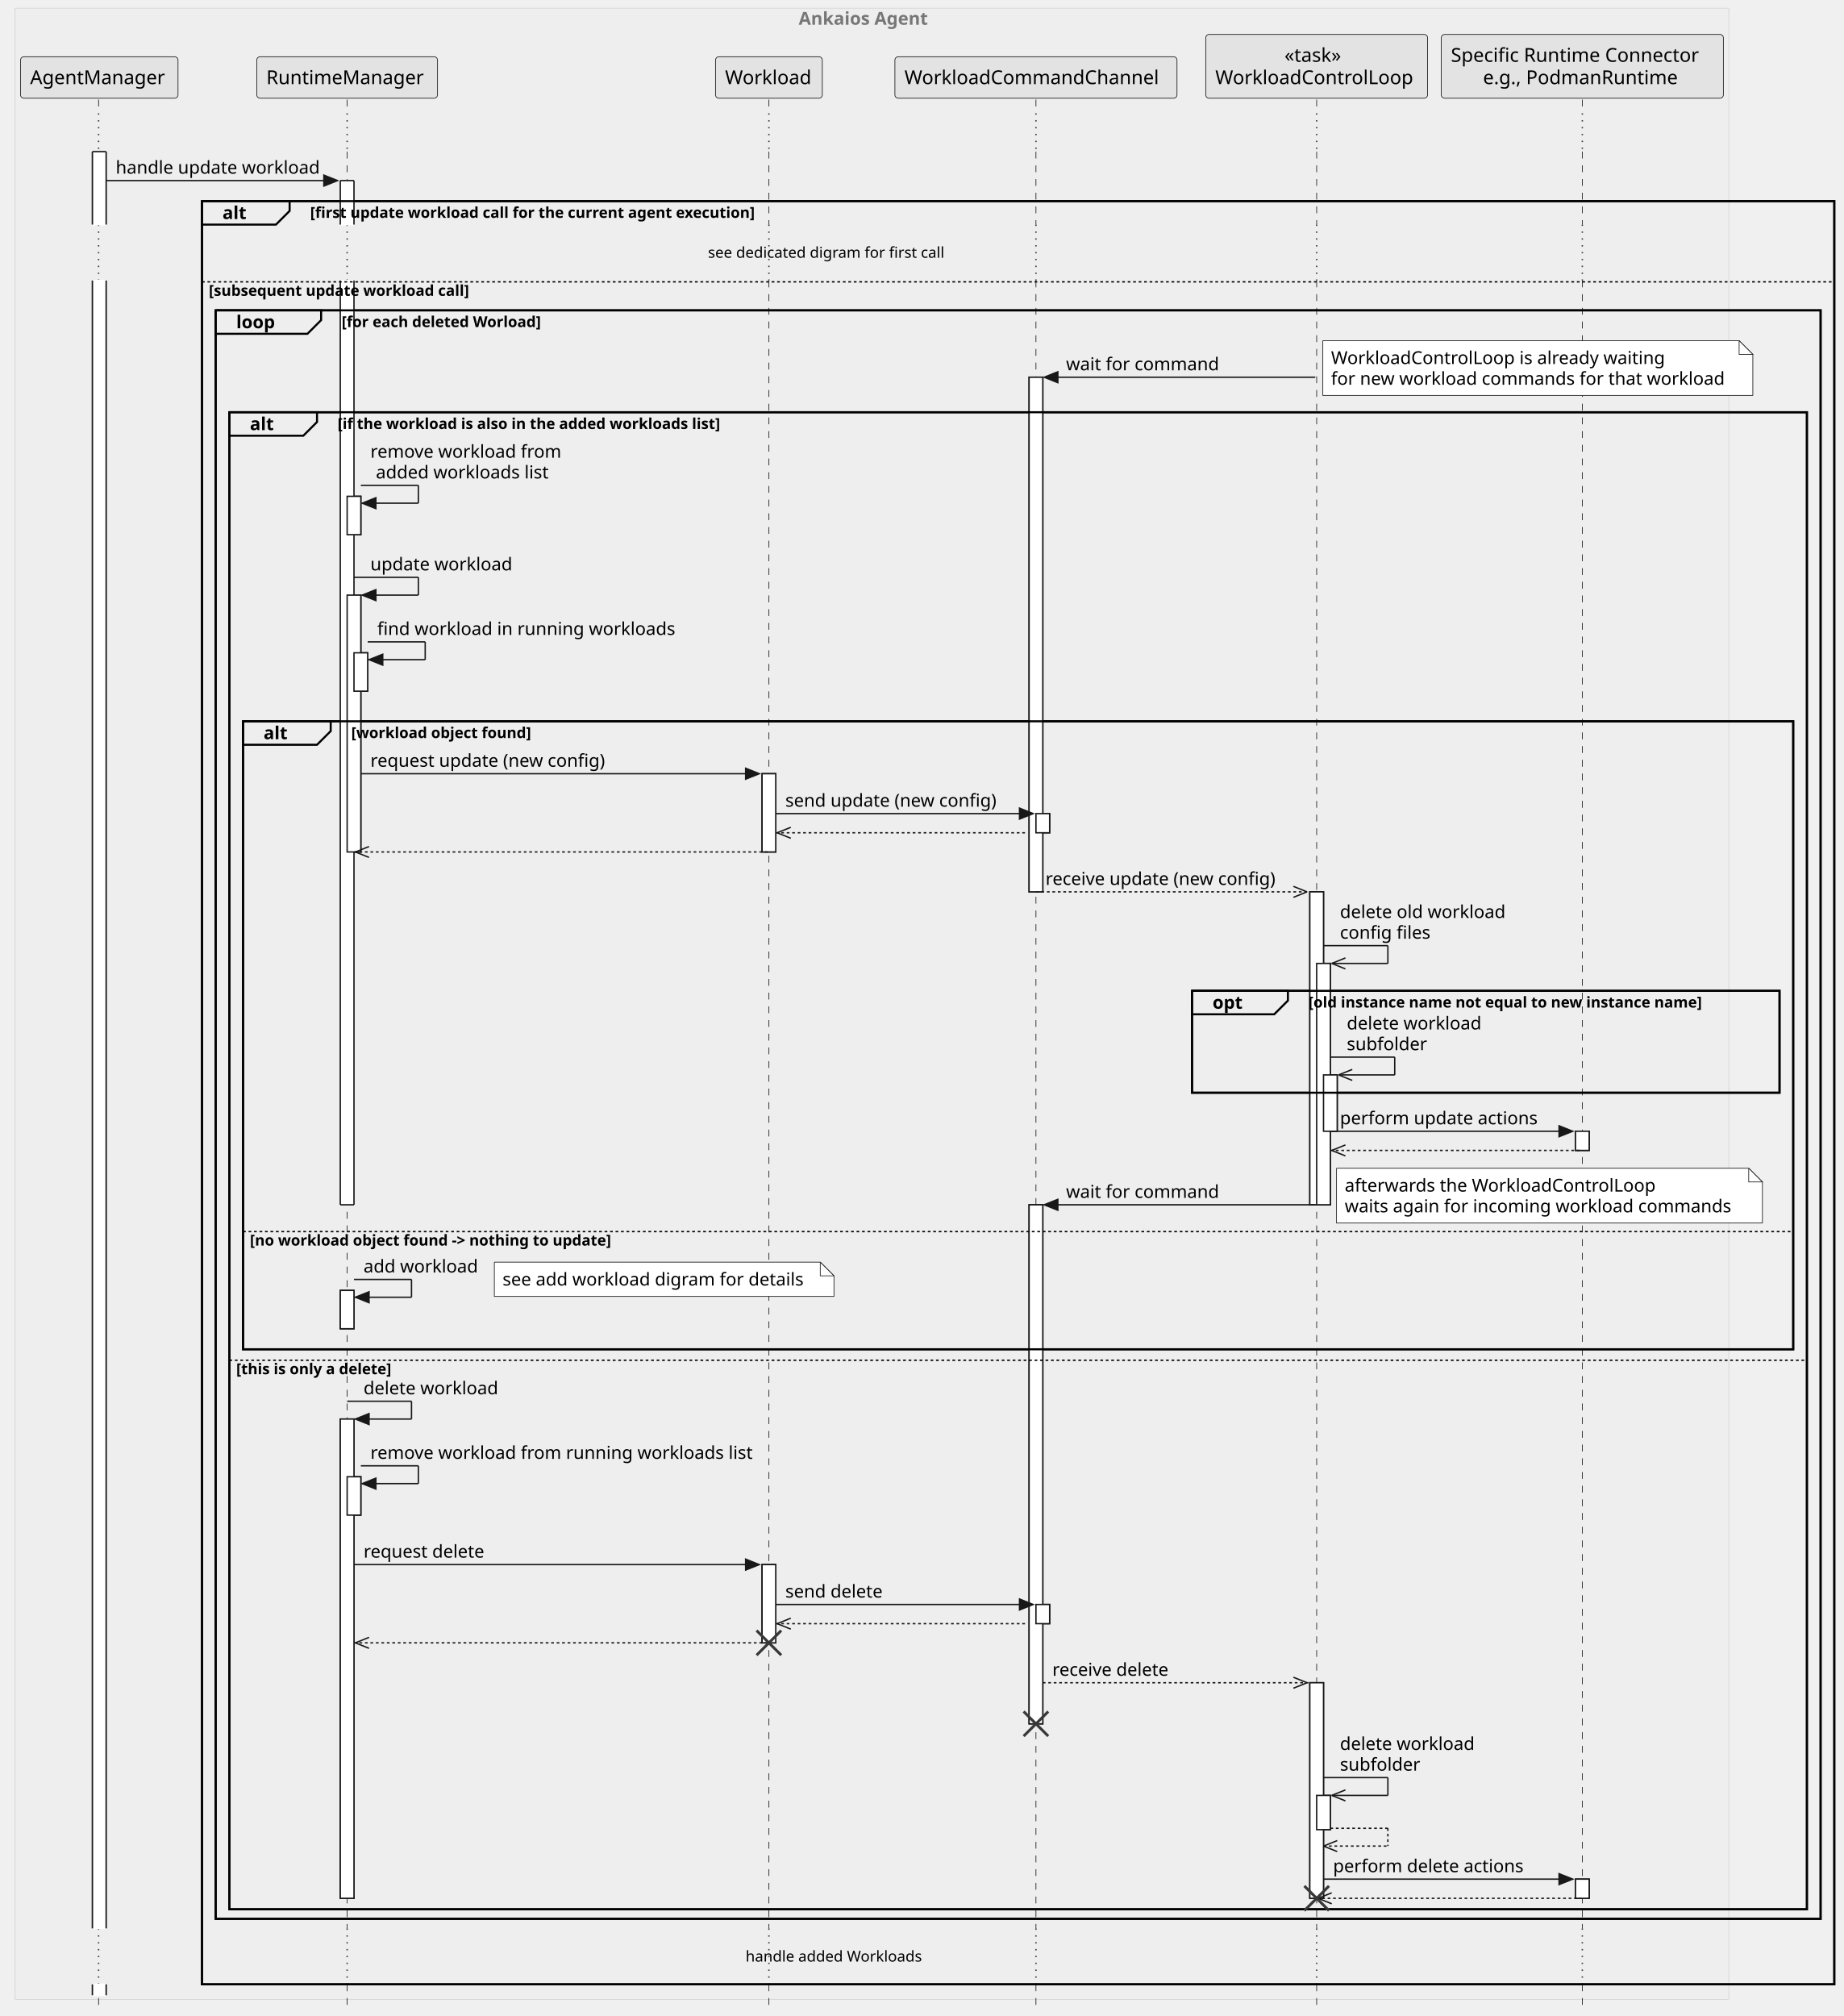
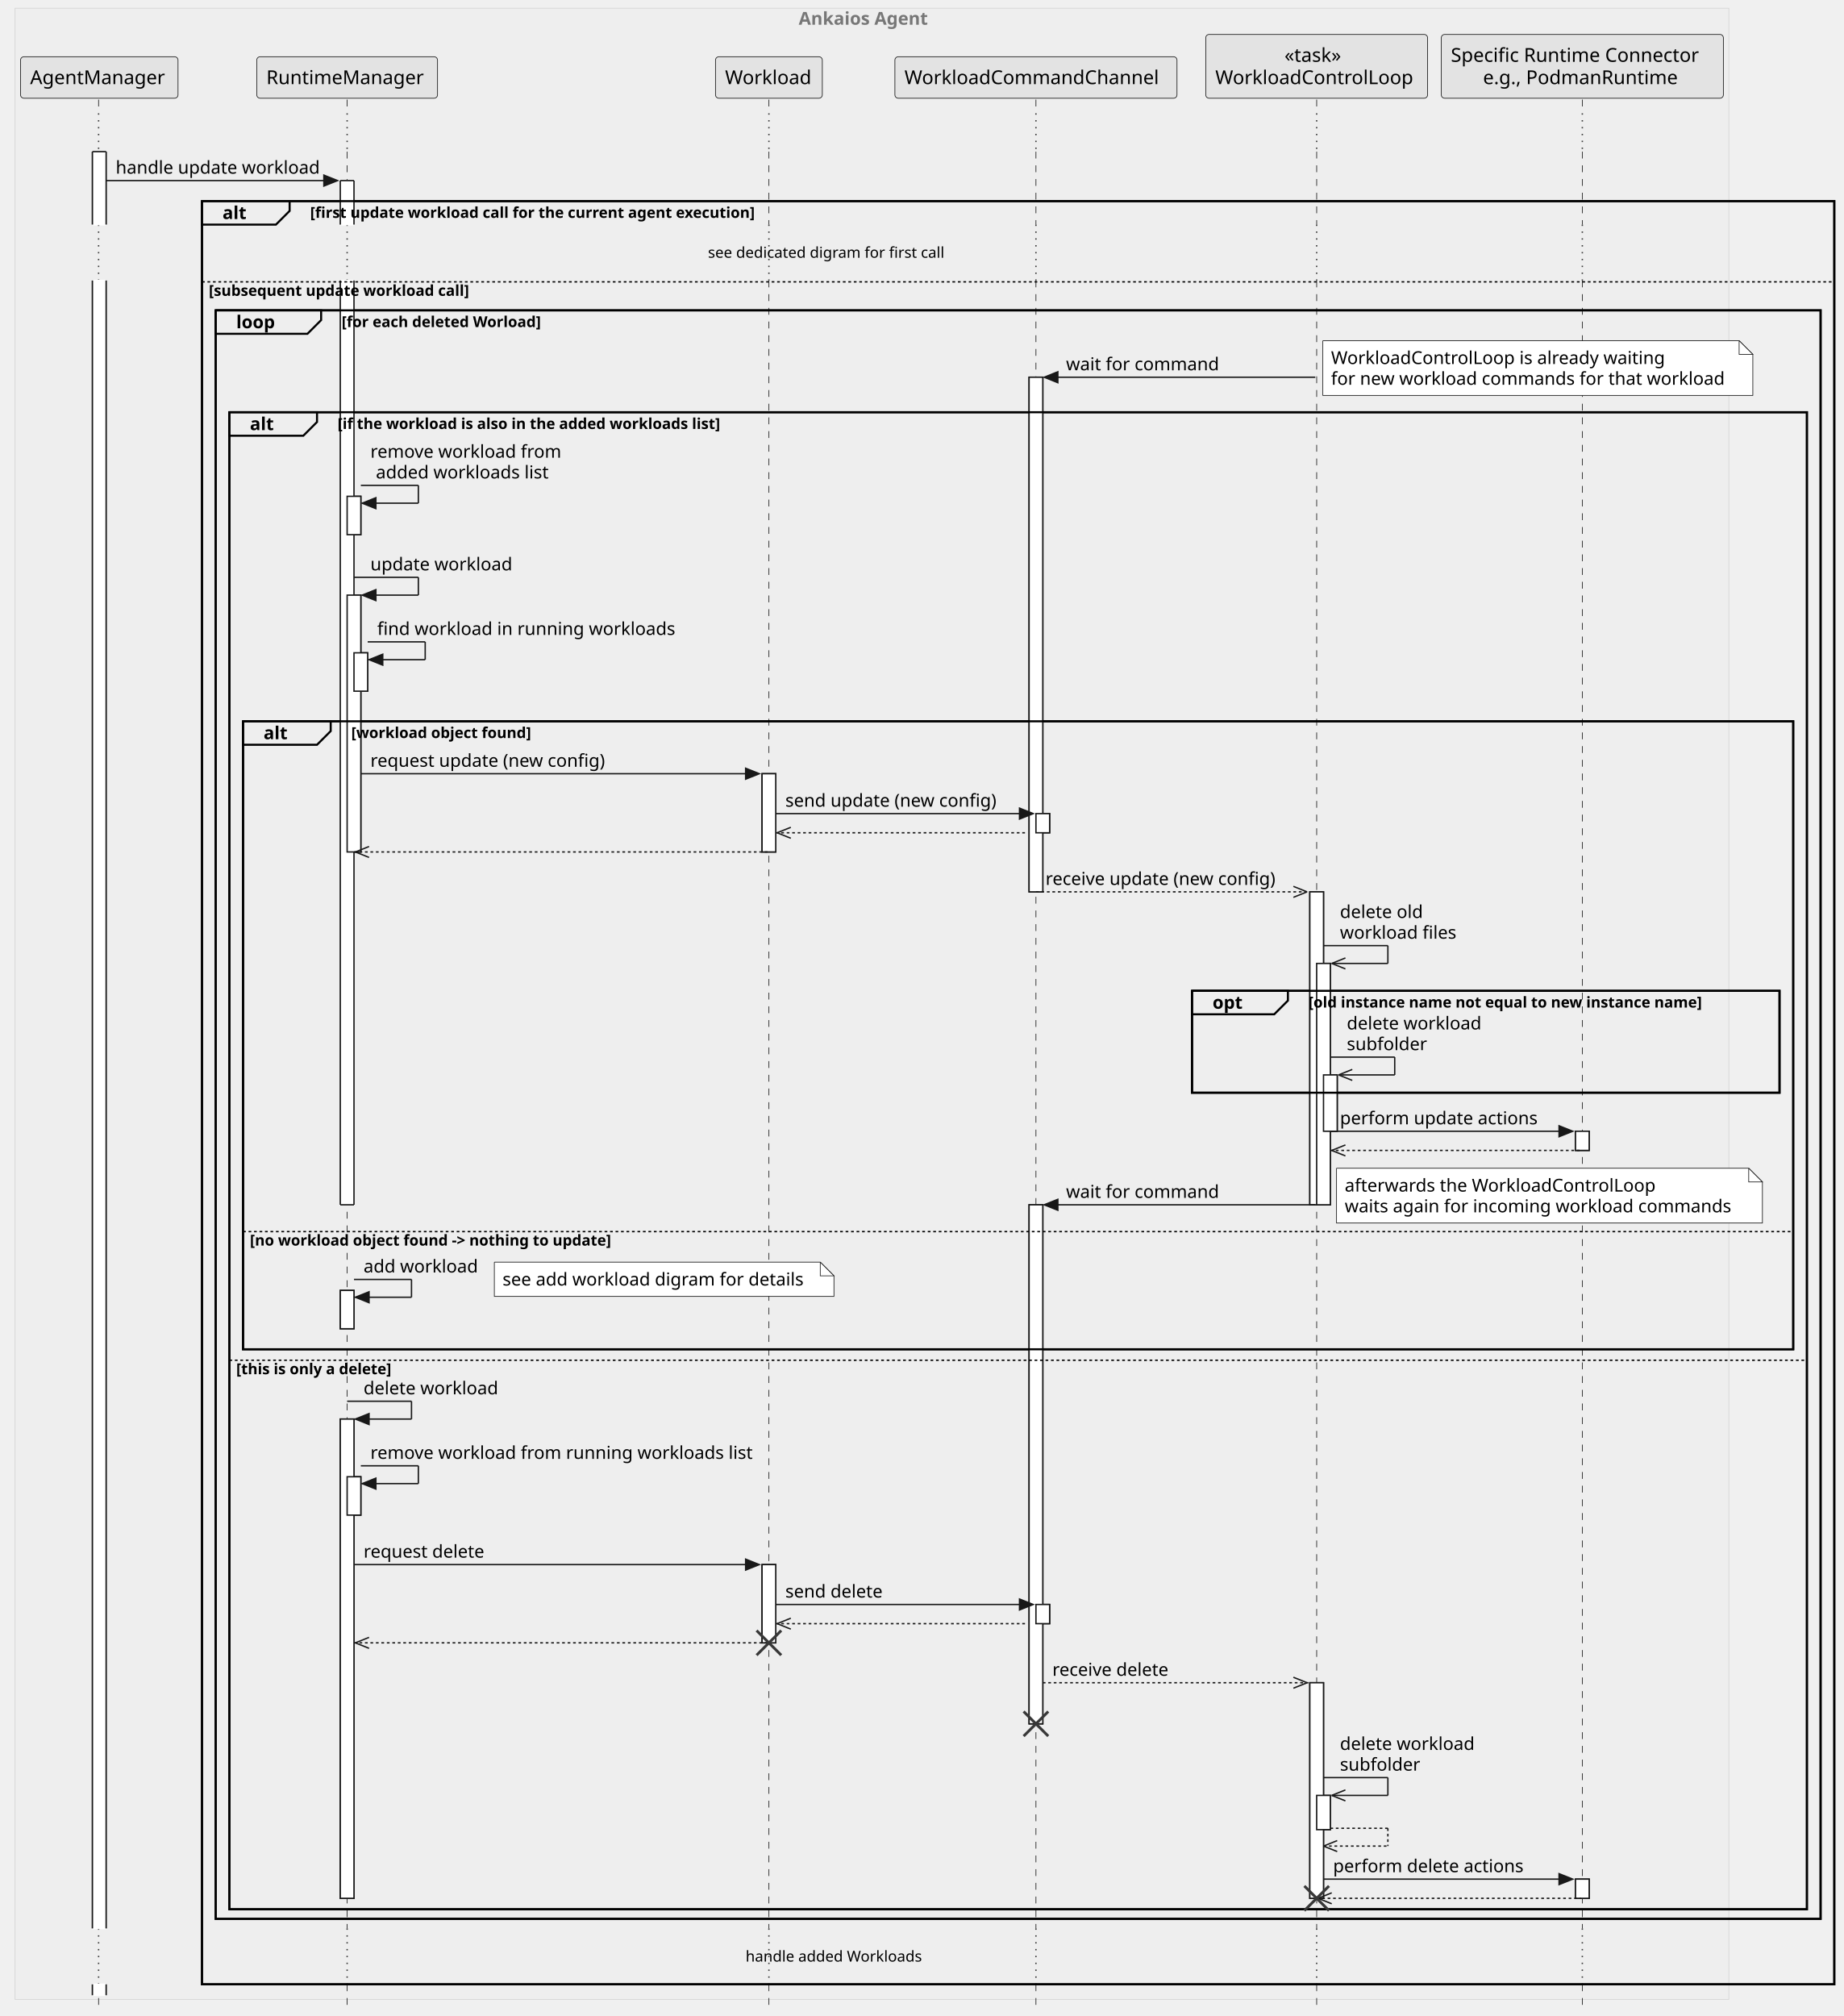
<svg xmlns="http://www.w3.org/2000/svg" contentStyleType="text/css" height="1472px" preserveAspectRatio="none" style="width:1346px;height:1472px;background:#FFFFFF;" version="1.1" viewBox="0 0 1346 1472" width="1346px" zoomAndPan="magnify">
  <defs />
  <g>
    <rect fill="#EEEEEE" height="1453.867" style="stroke:#D3D3D3;stroke-width:0.5;" width="1251.5" x="11" y="6" />
    <text fill="#777777" font-family="sans-serif" font-size="13" font-weight="bold" lengthAdjust="spacing" textLength="107" x="583.25" y="18.067">Ankaios Agent</text>
    <rect fill="#FFFFFF" height="53.266" style="stroke:#FFFFFF;stroke-width:1.0;" width="10" x="67.5" y="110.727" />
    <line style="stroke:#181818;stroke-width:1.0;" x1="67.5" x2="67.5" y1="110.727" y2="163.992" />
    <line style="stroke:#181818;stroke-width:1.0;" x1="77.5" x2="77.5" y1="110.727" y2="163.992" />
    <line style="stroke:#181818;stroke-width:1.0;" x1="67.5" x2="77.5" y1="110.727" y2="110.727" />
    <rect fill="#FFFFFF" height="1203.266" style="stroke:#FFFFFF;stroke-width:1.0;" width="10" x="67.5" y="204.797" />
    <line style="stroke:#181818;stroke-width:1.0;" x1="67.5" x2="67.5" y1="204.797" y2="1408.062" />
    <line style="stroke:#181818;stroke-width:1.0;" x1="77.5" x2="77.5" y1="204.797" y2="1408.062" />
    <rect fill="#FFFFFF" height="8" style="stroke:#FFFFFF;stroke-width:1.0;" width="10" x="67.5" y="1448.867" />
    <line style="stroke:#181818;stroke-width:1.0;" x1="67.5" x2="67.5" y1="1448.867" y2="1456.867" />
    <line style="stroke:#181818;stroke-width:1.0;" x1="77.5" x2="77.5" y1="1448.867" y2="1456.867" />
    <rect fill="#FFFFFF" height="32.133" style="stroke:#FFFFFF;stroke-width:1.0;" width="10" x="248.5" y="131.859" />
    <line style="stroke:#181818;stroke-width:1.0;" x1="248.5" x2="248.5" y1="131.859" y2="163.992" />
    <line style="stroke:#181818;stroke-width:1.0;" x1="258.5" x2="258.5" y1="131.859" y2="163.992" />
    <line style="stroke:#181818;stroke-width:1.0;" x1="248.5" x2="258.5" y1="131.859" y2="131.859" />
    <rect fill="#FFFFFF" height="674.894" style="stroke:#FFFFFF;stroke-width:1.0;" width="10" x="248.5" y="204.797" />
    <line style="stroke:#181818;stroke-width:1.0;" x1="248.5" x2="248.5" y1="204.797" y2="879.691" />
    <line style="stroke:#181818;stroke-width:1.0;" x1="258.5" x2="258.5" y1="204.797" y2="879.691" />
    <line style="stroke:#181818;stroke-width:1.0;" x1="248.5" x2="258.5" y1="879.691" y2="879.691" />
    <rect fill="#FFFFFF" height="28" style="stroke:#181818;stroke-width:1.0;" width="10" x="253.5" y="362.398" />
    <rect fill="#FFFFFF" height="187.531" style="stroke:#181818;stroke-width:1.0;" width="10" x="253.5" y="434.531" />
    <rect fill="#FFFFFF" height="28" style="stroke:#181818;stroke-width:1.0;" width="10" x="258.5" y="476.664" />
    <rect fill="#FFFFFF" height="28" style="stroke:#181818;stroke-width:1.0;" width="10" x="248.5" y="942.195" />
    <rect fill="#FFFFFF" height="349.93" style="stroke:#181818;stroke-width:1.0;" width="10" x="248.5" y="1036.133" />
    <rect fill="#FFFFFF" height="28" style="stroke:#181818;stroke-width:1.0;" width="10" x="253.5" y="1078.266" />
    <rect fill="#FFFFFF" height="57.133" style="stroke:#181818;stroke-width:1.0;" width="10" x="556.5" y="564.93" />
    <rect fill="#FFFFFF" height="57.133" style="stroke:#181818;stroke-width:1.0;" width="10" x="556.5" y="1142.398" />
    <rect fill="#FFFFFF" height="375.762" style="stroke:#181818;stroke-width:1.0;" width="10" x="751.5" y="275.434" />
    <rect fill="#FFFFFF" height="14" style="stroke:#181818;stroke-width:1.0;" width="10" x="756.5" y="594.062" />
    <rect fill="#FFFFFF" height="378.973" style="stroke:#181818;stroke-width:1.0;" width="10" x="751.5" y="879.691" />
    <rect fill="#FFFFFF" height="14" style="stroke:#181818;stroke-width:1.0;" width="10" x="756.5" y="1171.531" />
    <rect fill="#FFFFFF" height="228.496" style="stroke:#181818;stroke-width:1.0;" width="10" x="956.5" y="651.195" />
    <rect fill="#FFFFFF" height="176.231" style="stroke:#181818;stroke-width:1.0;" width="10" x="961.5" y="703.461" />
    <rect fill="#FFFFFF" height="41.133" style="stroke:#181818;stroke-width:1.0;" width="10" x="966.5" y="784.859" />
    <rect fill="#FFFFFF" height="157.398" style="stroke:#181818;stroke-width:1.0;" width="10" x="956.5" y="1228.664" />
    <rect fill="#FFFFFF" height="25" style="stroke:#181818;stroke-width:1.0;" width="10" x="961.5" y="1310.93" />
    <rect fill="#FFFFFF" height="14" style="stroke:#181818;stroke-width:1.0;" width="10" x="1150.5" y="825.992" />
    <rect fill="#FFFFFF" height="14" style="stroke:#181818;stroke-width:1.0;" width="10" x="1150.5" y="1372.062" />
    <rect fill="none" height="1302.008" style="stroke:#000000;stroke-width:1.5;" width="1192" x="147.5" y="146.859" />
    <rect fill="none" height="1174.461" style="stroke:#000000;stroke-width:1.5;" width="1172" x="157.5" y="226.602" />
    <rect fill="none" height="1093.062" style="stroke:#000000;stroke-width:1.5;" width="1152" x="167.5" y="301" />
    <rect fill="none" height="458.531" style="stroke:#000000;stroke-width:1.5;" width="1132" x="177.5" y="526.664" />
    <rect fill="none" height="74.398" style="stroke:#000000;stroke-width:1.5;" width="429" x="870.5" y="723.461" />
    <line style="stroke:#181818;stroke-width:0.5;stroke-dasharray:5.0,5.0;" x1="72" x2="72" y1="72.727" y2="82.727" />
    <line style="stroke:#383838;stroke-width:1.0;stroke-dasharray:1.0,4.0;" x1="72" x2="72" y1="82.727" y2="110.727" />
    <line style="stroke:#181818;stroke-width:0.5;stroke-dasharray:5.0,5.0;" x1="72" x2="72" y1="110.727" y2="163.992" />
    <line style="stroke:#383838;stroke-width:1.0;stroke-dasharray:1.0,4.0;" x1="72" x2="72" y1="163.992" y2="204.797" />
    <line style="stroke:#181818;stroke-width:0.5;stroke-dasharray:5.0,5.0;" x1="72" x2="72" y1="204.797" y2="1408.062" />
    <line style="stroke:#383838;stroke-width:1.0;stroke-dasharray:1.0,4.0;" x1="72" x2="72" y1="1408.062" y2="1448.867" />
    <line style="stroke:#181818;stroke-width:0.5;stroke-dasharray:5.0,5.0;" x1="72" x2="72" y1="1448.867" y2="1465.867" />
    <line style="stroke:#181818;stroke-width:0.5;stroke-dasharray:5.0,5.0;" x1="253.5" x2="253.5" y1="72.727" y2="82.727" />
    <line style="stroke:#383838;stroke-width:1.0;stroke-dasharray:1.0,4.0;" x1="253.5" x2="253.5" y1="82.727" y2="110.727" />
    <line style="stroke:#181818;stroke-width:0.5;stroke-dasharray:5.0,5.0;" x1="253.5" x2="253.5" y1="110.727" y2="163.992" />
    <line style="stroke:#383838;stroke-width:1.0;stroke-dasharray:1.0,4.0;" x1="253.5" x2="253.5" y1="163.992" y2="204.797" />
    <line style="stroke:#181818;stroke-width:0.5;stroke-dasharray:5.0,5.0;" x1="253.5" x2="253.5" y1="204.797" y2="1408.062" />
    <line style="stroke:#383838;stroke-width:1.0;stroke-dasharray:1.0,4.0;" x1="253.5" x2="253.5" y1="1408.062" y2="1448.867" />
    <line style="stroke:#181818;stroke-width:0.5;stroke-dasharray:5.0,5.0;" x1="253.5" x2="253.5" y1="1448.867" y2="1465.867" />
    <line style="stroke:#181818;stroke-width:0.5;stroke-dasharray:5.0,5.0;" x1="561.5" x2="561.5" y1="72.727" y2="82.727" />
    <line style="stroke:#383838;stroke-width:1.0;stroke-dasharray:1.0,4.0;" x1="561.5" x2="561.5" y1="82.727" y2="110.727" />
    <line style="stroke:#181818;stroke-width:0.5;stroke-dasharray:5.0,5.0;" x1="561.5" x2="561.5" y1="110.727" y2="163.992" />
    <line style="stroke:#383838;stroke-width:1.0;stroke-dasharray:1.0,4.0;" x1="561.5" x2="561.5" y1="163.992" y2="204.797" />
    <line style="stroke:#181818;stroke-width:0.5;stroke-dasharray:5.0,5.0;" x1="561.5" x2="561.5" y1="204.797" y2="1408.062" />
    <line style="stroke:#383838;stroke-width:1.0;stroke-dasharray:1.0,4.0;" x1="561.5" x2="561.5" y1="1408.062" y2="1448.867" />
    <line style="stroke:#181818;stroke-width:0.5;stroke-dasharray:5.0,5.0;" x1="561.5" x2="561.5" y1="1448.867" y2="1465.867" />
    <line style="stroke:#181818;stroke-width:0.5;stroke-dasharray:5.0,5.0;" x1="756.5" x2="756.5" y1="72.727" y2="82.727" />
    <line style="stroke:#383838;stroke-width:1.0;stroke-dasharray:1.0,4.0;" x1="756.5" x2="756.5" y1="82.727" y2="110.727" />
    <line style="stroke:#181818;stroke-width:0.5;stroke-dasharray:5.0,5.0;" x1="756.5" x2="756.5" y1="110.727" y2="163.992" />
    <line style="stroke:#383838;stroke-width:1.0;stroke-dasharray:1.0,4.0;" x1="756.5" x2="756.5" y1="163.992" y2="204.797" />
    <line style="stroke:#181818;stroke-width:0.5;stroke-dasharray:5.0,5.0;" x1="756.5" x2="756.5" y1="204.797" y2="1408.062" />
    <line style="stroke:#383838;stroke-width:1.0;stroke-dasharray:1.0,4.0;" x1="756.5" x2="756.5" y1="1408.062" y2="1448.867" />
    <line style="stroke:#181818;stroke-width:0.5;stroke-dasharray:5.0,5.0;" x1="756.5" x2="756.5" y1="1448.867" y2="1465.867" />
    <line style="stroke:#181818;stroke-width:0.5;stroke-dasharray:5.0,5.0;" x1="961.5" x2="961.5" y1="72.727" y2="82.727" />
    <line style="stroke:#383838;stroke-width:1.0;stroke-dasharray:1.0,4.0;" x1="961.5" x2="961.5" y1="82.727" y2="110.727" />
    <line style="stroke:#181818;stroke-width:0.5;stroke-dasharray:5.0,5.0;" x1="961.5" x2="961.5" y1="110.727" y2="163.992" />
    <line style="stroke:#383838;stroke-width:1.0;stroke-dasharray:1.0,4.0;" x1="961.5" x2="961.5" y1="163.992" y2="204.797" />
    <line style="stroke:#181818;stroke-width:0.5;stroke-dasharray:5.0,5.0;" x1="961.5" x2="961.5" y1="204.797" y2="1408.062" />
    <line style="stroke:#383838;stroke-width:1.0;stroke-dasharray:1.0,4.0;" x1="961.5" x2="961.5" y1="1408.062" y2="1448.867" />
    <line style="stroke:#181818;stroke-width:0.5;stroke-dasharray:5.0,5.0;" x1="961.5" x2="961.5" y1="1448.867" y2="1465.867" />
    <line style="stroke:#181818;stroke-width:0.5;stroke-dasharray:5.0,5.0;" x1="1155.5" x2="1155.5" y1="72.727" y2="82.727" />
    <line style="stroke:#383838;stroke-width:1.0;stroke-dasharray:1.0,4.0;" x1="1155.5" x2="1155.5" y1="82.727" y2="110.727" />
    <line style="stroke:#181818;stroke-width:0.5;stroke-dasharray:5.0,5.0;" x1="1155.5" x2="1155.5" y1="110.727" y2="163.992" />
    <line style="stroke:#383838;stroke-width:1.0;stroke-dasharray:1.0,4.0;" x1="1155.5" x2="1155.5" y1="163.992" y2="204.797" />
    <line style="stroke:#181818;stroke-width:0.5;stroke-dasharray:5.0,5.0;" x1="1155.5" x2="1155.5" y1="204.797" y2="1408.062" />
    <line style="stroke:#383838;stroke-width:1.0;stroke-dasharray:1.0,4.0;" x1="1155.5" x2="1155.5" y1="1408.062" y2="1448.867" />
    <line style="stroke:#181818;stroke-width:0.5;stroke-dasharray:5.0,5.0;" x1="1155.5" x2="1155.5" y1="1448.867" y2="1465.867" />
    <rect fill="#E3E3E3" height="30.297" rx="2.5" ry="2.5" style="stroke:#181818;stroke-width:0.5;" width="115" x="15" y="41.43" />
    <text fill="#000000" font-family="sans-serif" font-size="14" lengthAdjust="spacing" textLength="101" x="22" y="61.425">AgentManager</text>
    <rect fill="#E3E3E3" height="30.297" rx="2.5" ry="2.5" style="stroke:#181818;stroke-width:0.5;" width="132" x="187.5" y="41.43" />
    <text fill="#000000" font-family="sans-serif" font-size="14" lengthAdjust="spacing" textLength="118" x="194.5" y="61.425">RuntimeManager</text>
    <rect fill="#E3E3E3" height="30.297" rx="2.5" ry="2.5" style="stroke:#181818;stroke-width:0.5;" width="78" x="522.5" y="41.43" />
    <text fill="#000000" font-family="sans-serif" font-size="14" lengthAdjust="spacing" textLength="64" x="529.5" y="61.425">Workload</text>
    <rect fill="#E3E3E3" height="30.297" rx="2.5" ry="2.5" style="stroke:#181818;stroke-width:0.5;" width="206" x="653.5" y="41.43" />
    <text fill="#000000" font-family="sans-serif" font-size="14" lengthAdjust="spacing" textLength="192" x="660.5" y="61.425">WorkloadCommandChannel</text>
    <rect fill="#E3E3E3" height="46.594" rx="2.5" ry="2.5" style="stroke:#181818;stroke-width:0.5;" width="162" x="880.5" y="25.133" />
    <text fill="#000000" font-family="sans-serif" font-size="14" lengthAdjust="spacing" textLength="47" x="938" y="45.128">«task»</text>
    <text fill="#000000" font-family="sans-serif" font-size="14" lengthAdjust="spacing" textLength="148" x="887.5" y="61.425">WorkloadControlLoop</text>
    <rect fill="#E3E3E3" height="46.594" rx="2.5" ry="2.5" style="stroke:#181818;stroke-width:0.5;" width="206" x="1052.5" y="25.133" />
    <text fill="#000000" font-family="sans-serif" font-size="14" lengthAdjust="spacing" textLength="192" x="1059.5" y="45.128">Specific Runtime Connector</text>
    <text fill="#000000" font-family="sans-serif" font-size="14" lengthAdjust="spacing" textLength="149" x="1083" y="61.425">e.g., PodmanRuntime</text>
    <rect fill="#FFFFFF" height="53.266" style="stroke:#FFFFFF;stroke-width:1.0;" width="10" x="67.5" y="110.727" />
    <line style="stroke:#181818;stroke-width:1.0;" x1="67.5" x2="67.5" y1="110.727" y2="163.992" />
    <line style="stroke:#181818;stroke-width:1.0;" x1="77.5" x2="77.5" y1="110.727" y2="163.992" />
    <line style="stroke:#181818;stroke-width:1.0;" x1="67.5" x2="77.5" y1="110.727" y2="110.727" />
    <rect fill="#FFFFFF" height="1203.266" style="stroke:#FFFFFF;stroke-width:1.0;" width="10" x="67.5" y="204.797" />
    <line style="stroke:#181818;stroke-width:1.0;" x1="67.5" x2="67.5" y1="204.797" y2="1408.062" />
    <line style="stroke:#181818;stroke-width:1.0;" x1="77.5" x2="77.5" y1="204.797" y2="1408.062" />
    <rect fill="#FFFFFF" height="8" style="stroke:#FFFFFF;stroke-width:1.0;" width="10" x="67.5" y="1448.867" />
    <line style="stroke:#181818;stroke-width:1.0;" x1="67.5" x2="67.5" y1="1448.867" y2="1456.867" />
    <line style="stroke:#181818;stroke-width:1.0;" x1="77.5" x2="77.5" y1="1448.867" y2="1456.867" />
    <rect fill="#FFFFFF" height="32.133" style="stroke:#FFFFFF;stroke-width:1.0;" width="10" x="248.5" y="131.859" />
    <line style="stroke:#181818;stroke-width:1.0;" x1="248.5" x2="248.5" y1="131.859" y2="163.992" />
    <line style="stroke:#181818;stroke-width:1.0;" x1="258.5" x2="258.5" y1="131.859" y2="163.992" />
    <line style="stroke:#181818;stroke-width:1.0;" x1="248.5" x2="258.5" y1="131.859" y2="131.859" />
    <rect fill="#FFFFFF" height="674.894" style="stroke:#FFFFFF;stroke-width:1.0;" width="10" x="248.5" y="204.797" />
    <line style="stroke:#181818;stroke-width:1.0;" x1="248.5" x2="248.5" y1="204.797" y2="879.691" />
    <line style="stroke:#181818;stroke-width:1.0;" x1="258.5" x2="258.5" y1="204.797" y2="879.691" />
    <line style="stroke:#181818;stroke-width:1.0;" x1="248.5" x2="258.5" y1="879.691" y2="879.691" />
    <rect fill="#FFFFFF" height="28" style="stroke:#181818;stroke-width:1.0;" width="10" x="253.5" y="362.398" />
    <rect fill="#FFFFFF" height="187.531" style="stroke:#181818;stroke-width:1.0;" width="10" x="253.5" y="434.531" />
    <rect fill="#FFFFFF" height="28" style="stroke:#181818;stroke-width:1.0;" width="10" x="258.5" y="476.664" />
    <rect fill="#FFFFFF" height="28" style="stroke:#181818;stroke-width:1.0;" width="10" x="248.5" y="942.195" />
    <rect fill="#FFFFFF" height="349.93" style="stroke:#181818;stroke-width:1.0;" width="10" x="248.5" y="1036.133" />
    <rect fill="#FFFFFF" height="28" style="stroke:#181818;stroke-width:1.0;" width="10" x="253.5" y="1078.266" />
    <rect fill="#FFFFFF" height="57.133" style="stroke:#181818;stroke-width:1.0;" width="10" x="556.5" y="564.93" />
    <rect fill="#FFFFFF" height="57.133" style="stroke:#181818;stroke-width:1.0;" width="10" x="556.5" y="1142.398" />
    <rect fill="#FFFFFF" height="375.762" style="stroke:#181818;stroke-width:1.0;" width="10" x="751.5" y="275.434" />
    <rect fill="#FFFFFF" height="14" style="stroke:#181818;stroke-width:1.0;" width="10" x="756.5" y="594.062" />
    <rect fill="#FFFFFF" height="378.973" style="stroke:#181818;stroke-width:1.0;" width="10" x="751.5" y="879.691" />
    <rect fill="#FFFFFF" height="14" style="stroke:#181818;stroke-width:1.0;" width="10" x="756.5" y="1171.531" />
    <rect fill="#FFFFFF" height="228.496" style="stroke:#181818;stroke-width:1.0;" width="10" x="956.5" y="651.195" />
    <rect fill="#FFFFFF" height="176.231" style="stroke:#181818;stroke-width:1.0;" width="10" x="961.5" y="703.461" />
    <rect fill="#FFFFFF" height="41.133" style="stroke:#181818;stroke-width:1.0;" width="10" x="966.5" y="784.859" />
    <rect fill="#FFFFFF" height="157.398" style="stroke:#181818;stroke-width:1.0;" width="10" x="956.5" y="1228.664" />
    <rect fill="#FFFFFF" height="25" style="stroke:#181818;stroke-width:1.0;" width="10" x="961.5" y="1310.93" />
    <rect fill="#FFFFFF" height="14" style="stroke:#181818;stroke-width:1.0;" width="10" x="1150.5" y="825.992" />
    <rect fill="#FFFFFF" height="14" style="stroke:#181818;stroke-width:1.0;" width="10" x="1150.5" y="1372.062" />
    <polygon fill="#181818" points="236.5,127.859,246.5,131.859,236.5,135.859" style="stroke:#181818;stroke-width:1.0;" />
    <line style="stroke:#181818;stroke-width:1.0;" x1="77.5" x2="242.5" y1="131.859" y2="131.859" />
    <text fill="#000000" font-family="sans-serif" font-size="13" lengthAdjust="spacing" textLength="152" x="84.5" y="126.793">handle update workload</text>
    <path d="M147.5,146.859 L211.5,146.859 L211.5,153.992 L201.5,163.992 L147.5,163.992 L147.5,146.859 " fill="#EEEEEE" style="stroke:#000000;stroke-width:1.5;" />
    <rect fill="none" height="1302.008" style="stroke:#000000;stroke-width:1.5;" width="1192" x="147.5" y="146.859" />
    <text fill="#000000" font-family="sans-serif" font-size="13" font-weight="bold" lengthAdjust="spacing" textLength="19" x="162.5" y="159.926">alt</text>
    <text fill="#000000" font-family="sans-serif" font-size="11" font-weight="bold" lengthAdjust="spacing" textLength="380" x="226.5" y="159.07">[first update workload call for the current agent execution]</text>
    <text fill="#000000" font-family="sans-serif" font-size="11" lengthAdjust="spacing" textLength="194" x="517" y="188.203">see dedicated digram for first call</text>
    <line style="stroke:#000000;stroke-width:1.0;stroke-dasharray:2.0,2.0;" x1="147.5" x2="1339.5" y1="205.797" y2="205.797" />
    <text fill="#000000" font-family="sans-serif" font-size="11" font-weight="bold" lengthAdjust="spacing" textLength="224" x="152.5" y="216.007">[subsequent update workload call]</text>
    <path d="M157.5,226.602 L234.5,226.602 L234.5,233.734 L224.5,243.734 L157.5,243.734 L157.5,226.602 " fill="#EEEEEE" style="stroke:#000000;stroke-width:1.5;" />
    <rect fill="none" height="1174.461" style="stroke:#000000;stroke-width:1.5;" width="1172" x="157.5" y="226.602" />
    <text fill="#000000" font-family="sans-serif" font-size="13" font-weight="bold" lengthAdjust="spacing" textLength="32" x="172.5" y="239.668">loop</text>
    <text fill="#000000" font-family="sans-serif" font-size="11" font-weight="bold" lengthAdjust="spacing" textLength="174" x="249.5" y="238.812">[for each deleted Worload]</text>
    <polygon fill="#181818" points="772.5,271.434,762.5,275.434,772.5,279.434" style="stroke:#181818;stroke-width:1.0;" />
    <line style="stroke:#181818;stroke-width:1.0;" x1="766.5" x2="960.5" y1="275.434" y2="275.434" />
    <text fill="#000000" font-family="sans-serif" font-size="13" lengthAdjust="spacing" textLength="115" x="778.5" y="270.368">wait for command</text>
    <path d="M966,248.734 L966,288.734 L1280,288.734 L1280,258.734 L1270,248.734 L966,248.734 " fill="#FFFFFF" style="stroke:#181818;stroke-width:0.5;" />
    <path d="M1270,248.734 L1270,258.734 L1280,258.734 L1270,248.734 " fill="#FFFFFF" style="stroke:#181818;stroke-width:0.5;" />
    <text fill="#000000" font-family="sans-serif" font-size="13" lengthAdjust="spacing" textLength="248" x="972" y="265.801">WorkloadControlLoop is already waiting</text>
    <text fill="#000000" font-family="sans-serif" font-size="13" lengthAdjust="spacing" textLength="293" x="972" y="280.934">for new workload commands for that workload</text>
    <path d="M167.5,301 L231.5,301 L231.5,308.133 L221.5,318.133 L167.5,318.133 L167.5,301 " fill="#EEEEEE" style="stroke:#000000;stroke-width:1.5;" />
    <rect fill="none" height="1093.062" style="stroke:#000000;stroke-width:1.5;" width="1152" x="167.5" y="301" />
    <text fill="#000000" font-family="sans-serif" font-size="13" font-weight="bold" lengthAdjust="spacing" textLength="19" x="182.5" y="314.067">alt</text>
    <text fill="#000000" font-family="sans-serif" font-size="11" font-weight="bold" lengthAdjust="spacing" textLength="332" x="246.5" y="313.21">[if the workload is also in the added workloads list]</text>
    <line style="stroke:#181818;stroke-width:1.0;" x1="263.5" x2="305.5" y1="354.398" y2="354.398" />
    <line style="stroke:#181818;stroke-width:1.0;" x1="305.5" x2="305.5" y1="354.398" y2="367.398" />
    <line style="stroke:#181818;stroke-width:1.0;" x1="264.5" x2="305.5" y1="367.398" y2="367.398" />
    <polygon fill="#181818" points="274.5,363.398,264.5,367.398,274.5,371.398" style="stroke:#181818;stroke-width:1.0;" />
    <text fill="#000000" font-family="sans-serif" font-size="13" lengthAdjust="spacing" textLength="143" x="270.5" y="334.2">remove workload from</text>
    <text fill="#000000" font-family="sans-serif" font-size="13" lengthAdjust="spacing" textLength="129" x="274.5" y="349.332">added workloads list</text>
    <line style="stroke:#181818;stroke-width:1.0;" x1="258.5" x2="305.5" y1="421.531" y2="421.531" />
    <line style="stroke:#181818;stroke-width:1.0;" x1="305.5" x2="305.5" y1="421.531" y2="434.531" />
    <line style="stroke:#181818;stroke-width:1.0;" x1="264.5" x2="305.5" y1="434.531" y2="434.531" />
    <polygon fill="#181818" points="274.5,430.531,264.5,434.531,274.5,438.531" style="stroke:#181818;stroke-width:1.0;" />
    <text fill="#000000" font-family="sans-serif" font-size="13" lengthAdjust="spacing" textLength="105" x="270.5" y="416.465">update workload</text>
    <line style="stroke:#181818;stroke-width:1.0;" x1="268.5" x2="310.5" y1="468.664" y2="468.664" />
    <line style="stroke:#181818;stroke-width:1.0;" x1="310.5" x2="310.5" y1="468.664" y2="481.664" />
    <line style="stroke:#181818;stroke-width:1.0;" x1="269.5" x2="310.5" y1="481.664" y2="481.664" />
    <polygon fill="#181818" points="279.5,477.664,269.5,481.664,279.5,485.664" style="stroke:#181818;stroke-width:1.0;" />
    <text fill="#000000" font-family="sans-serif" font-size="13" lengthAdjust="spacing" textLength="217" x="275.5" y="463.598">find workload in running workloads</text>
    <path d="M177.5,526.664 L241.5,526.664 L241.5,533.797 L231.5,543.797 L177.5,543.797 L177.5,526.664 " fill="#EEEEEE" style="stroke:#000000;stroke-width:1.5;" />
    <rect fill="none" height="458.531" style="stroke:#000000;stroke-width:1.5;" width="1132" x="177.5" y="526.664" />
    <text fill="#000000" font-family="sans-serif" font-size="13" font-weight="bold" lengthAdjust="spacing" textLength="19" x="192.5" y="539.731">alt</text>
    <text fill="#000000" font-family="sans-serif" font-size="11" font-weight="bold" lengthAdjust="spacing" textLength="154" x="256.5" y="538.875">[workload object found]</text>
    <polygon fill="#181818" points="544.5,560.93,554.5,564.93,544.5,568.93" style="stroke:#181818;stroke-width:1.0;" />
    <line style="stroke:#181818;stroke-width:1.0;" x1="263.5" x2="550.5" y1="564.93" y2="564.93" />
    <text fill="#000000" font-family="sans-serif" font-size="13" lengthAdjust="spacing" textLength="179" x="270.5" y="559.864">request update (new config)</text>
    <polygon fill="#181818" points="744.5,590.062,754.5,594.062,744.5,598.062" style="stroke:#181818;stroke-width:1.0;" />
    <line style="stroke:#181818;stroke-width:1.0;" x1="566.5" x2="750.5" y1="594.062" y2="594.062" />
    <text fill="#000000" font-family="sans-serif" font-size="13" lengthAdjust="spacing" textLength="161" x="573.5" y="588.997">send update (new config)</text>
    <line style="stroke:#181818;stroke-width:1.0;" x1="567.5" x2="577.5" y1="608.062" y2="604.062" />
    <line style="stroke:#181818;stroke-width:1.0;" x1="567.5" x2="577.5" y1="608.062" y2="612.062" />
    <line style="stroke:#181818;stroke-width:1.0;stroke-dasharray:2.0,2.0;" x1="566.5" x2="750.5" y1="608.062" y2="608.062" />
    <line style="stroke:#181818;stroke-width:1.0;" x1="259.5" x2="269.5" y1="622.062" y2="618.062" />
    <line style="stroke:#181818;stroke-width:1.0;" x1="259.5" x2="269.5" y1="622.062" y2="626.062" />
    <line style="stroke:#181818;stroke-width:1.0;stroke-dasharray:2.0,2.0;" x1="258.5" x2="560.5" y1="622.062" y2="622.062" />
    <line style="stroke:#181818;stroke-width:1.0;" x1="954.5" x2="944.5" y1="651.195" y2="647.195" />
    <line style="stroke:#181818;stroke-width:1.0;" x1="954.5" x2="944.5" y1="651.195" y2="655.195" />
    <line style="stroke:#181818;stroke-width:1.0;stroke-dasharray:2.0,2.0;" x1="756.5" x2="955.5" y1="651.195" y2="651.195" />
    <text fill="#000000" font-family="sans-serif" font-size="13" lengthAdjust="spacing" textLength="176" x="763.5" y="646.129">receive update (new config)</text>
    <line style="stroke:#181818;stroke-width:1.0;" x1="966.5" x2="1013.5" y1="690.461" y2="690.461" />
    <line style="stroke:#181818;stroke-width:1.0;" x1="1013.5" x2="1013.5" y1="690.461" y2="703.461" />
    <line style="stroke:#181818;stroke-width:1.0;" x1="972.5" x2="1013.5" y1="703.461" y2="703.461" />
    <line style="stroke:#181818;stroke-width:1.0;" x1="972.5" x2="982.5" y1="703.461" y2="699.461" />
    <line style="stroke:#181818;stroke-width:1.0;" x1="972.5" x2="982.5" y1="703.461" y2="707.461" />
-     <text fill="#000000" font-family="sans-serif" font-size="13" lengthAdjust="spacing" textLength="123" x="978.5" y="670.262">delete old workload</text>
-     <text fill="#000000" font-family="sans-serif" font-size="13" lengthAdjust="spacing" textLength="67" x="978.5" y="685.395">config files</text>
+     <text fill="#000000" font-family="sans-serif" font-size="13" lengthAdjust="spacing" textLength="63" x="978.5" y="670.262">delete old</text>
+     <text fill="#000000" font-family="sans-serif" font-size="13" lengthAdjust="spacing" textLength="85" x="978.5" y="685.395">workload files</text>
    <path d="M870.5,723.461 L940.5,723.461 L940.5,730.594 L930.5,740.594 L870.5,740.594 L870.5,723.461 " fill="#EEEEEE" style="stroke:#000000;stroke-width:1.5;" />
    <rect fill="none" height="74.398" style="stroke:#000000;stroke-width:1.5;" width="429" x="870.5" y="723.461" />
    <text fill="#000000" font-family="sans-serif" font-size="13" font-weight="bold" lengthAdjust="spacing" textLength="25" x="885.5" y="736.528">opt</text>
    <text fill="#000000" font-family="sans-serif" font-size="11" font-weight="bold" lengthAdjust="spacing" textLength="339" x="955.5" y="735.671">[old instance name not equal to new instance name]</text>
    <line style="stroke:#181818;stroke-width:1.0;" x1="971.5" x2="1018.5" y1="771.859" y2="771.859" />
    <line style="stroke:#181818;stroke-width:1.0;" x1="1018.5" x2="1018.5" y1="771.859" y2="784.859" />
    <line style="stroke:#181818;stroke-width:1.0;" x1="977.5" x2="1018.5" y1="784.859" y2="784.859" />
    <line style="stroke:#181818;stroke-width:1.0;" x1="977.5" x2="987.5" y1="784.859" y2="780.859" />
    <line style="stroke:#181818;stroke-width:1.0;" x1="977.5" x2="987.5" y1="784.859" y2="788.859" />
    <text fill="#000000" font-family="sans-serif" font-size="13" lengthAdjust="spacing" textLength="100" x="983.5" y="751.661">delete workload</text>
    <text fill="#000000" font-family="sans-serif" font-size="13" lengthAdjust="spacing" textLength="59" x="983.5" y="766.793">subfolder</text>
    <polygon fill="#181818" points="1138.5,821.992,1148.5,825.992,1138.5,829.992" style="stroke:#181818;stroke-width:1.0;" />
    <line style="stroke:#181818;stroke-width:1.0;" x1="971.5" x2="1144.5" y1="825.992" y2="825.992" />
    <text fill="#000000" font-family="sans-serif" font-size="13" lengthAdjust="spacing" textLength="150" x="978.5" y="820.926">perform update actions</text>
    <line style="stroke:#181818;stroke-width:1.0;" x1="972.5" x2="982.5" y1="839.992" y2="835.992" />
    <line style="stroke:#181818;stroke-width:1.0;" x1="972.5" x2="982.5" y1="839.992" y2="843.992" />
    <line style="stroke:#181818;stroke-width:1.0;stroke-dasharray:2.0,2.0;" x1="971.5" x2="1154.5" y1="839.992" y2="839.992" />
    <polygon fill="#181818" points="772.5,875.691,762.5,879.691,772.5,883.691" style="stroke:#181818;stroke-width:1.0;" />
    <line style="stroke:#181818;stroke-width:1.0;" x1="766.5" x2="960.5" y1="879.691" y2="879.691" />
    <text fill="#000000" font-family="sans-serif" font-size="13" lengthAdjust="spacing" textLength="115" x="778.5" y="874.625">wait for command</text>
    <path d="M976,852.992 L976,892.992 L1287,892.992 L1287,862.992 L1277,852.992 L976,852.992 " fill="#FFFFFF" style="stroke:#181818;stroke-width:0.5;" />
    <path d="M1277,852.992 L1277,862.992 L1287,862.992 L1277,852.992 " fill="#FFFFFF" style="stroke:#181818;stroke-width:0.5;" />
    <text fill="#000000" font-family="sans-serif" font-size="13" lengthAdjust="spacing" textLength="231" x="982" y="870.059">afterwards the WorkloadControlLoop</text>
    <text fill="#000000" font-family="sans-serif" font-size="13" lengthAdjust="spacing" textLength="290" x="982" y="885.192">waits again for incoming workload commands</text>
    <line style="stroke:#000000;stroke-width:1.0;stroke-dasharray:2.0,2.0;" x1="177.5" x2="1309.5" y1="899.258" y2="899.258" />
    <text fill="#000000" font-family="sans-serif" font-size="11" font-weight="bold" lengthAdjust="spacing" textLength="311" x="182.5" y="909.468">[no workload object found -&gt; nothing to update]</text>
    <line style="stroke:#181818;stroke-width:1.0;" x1="258.5" x2="300.5" y1="934.195" y2="934.195" />
    <line style="stroke:#181818;stroke-width:1.0;" x1="300.5" x2="300.5" y1="934.195" y2="947.195" />
    <line style="stroke:#181818;stroke-width:1.0;" x1="259.5" x2="300.5" y1="947.195" y2="947.195" />
    <polygon fill="#181818" points="269.5,943.195,259.5,947.195,269.5,951.195" style="stroke:#181818;stroke-width:1.0;" />
    <text fill="#000000" font-family="sans-serif" font-size="13" lengthAdjust="spacing" textLength="84" x="265.5" y="929.129">add workload</text>
    <path d="M361,921.562 L361,946.562 L609,946.562 L609,931.562 L599,921.562 L361,921.562 " fill="#FFFFFF" style="stroke:#181818;stroke-width:0.5;" />
    <path d="M599,921.562 L599,931.562 L609,931.562 L599,921.562 " fill="#FFFFFF" style="stroke:#181818;stroke-width:0.5;" />
    <text fill="#000000" font-family="sans-serif" font-size="13" lengthAdjust="spacing" textLength="227" x="367" y="938.629">see add workload digram for details</text>
    <line style="stroke:#000000;stroke-width:1.0;stroke-dasharray:2.0,2.0;" x1="167.5" x2="1319.5" y1="993.195" y2="993.195" />
    <text fill="#000000" font-family="sans-serif" font-size="11" font-weight="bold" lengthAdjust="spacing" textLength="137" x="172.5" y="1003.406">[this is only a delete]</text>
    <line style="stroke:#181818;stroke-width:1.0;" x1="253.5" x2="300.5" y1="1023.133" y2="1023.133" />
    <line style="stroke:#181818;stroke-width:1.0;" x1="300.5" x2="300.5" y1="1023.133" y2="1036.133" />
    <line style="stroke:#181818;stroke-width:1.0;" x1="259.5" x2="300.5" y1="1036.133" y2="1036.133" />
    <polygon fill="#181818" points="269.5,1032.133,259.5,1036.133,269.5,1040.133" style="stroke:#181818;stroke-width:1.0;" />
    <text fill="#000000" font-family="sans-serif" font-size="13" lengthAdjust="spacing" textLength="100" x="265.5" y="1018.067">delete workload</text>
    <line style="stroke:#181818;stroke-width:1.0;" x1="263.5" x2="305.5" y1="1070.266" y2="1070.266" />
    <line style="stroke:#181818;stroke-width:1.0;" x1="305.5" x2="305.5" y1="1070.266" y2="1083.266" />
    <line style="stroke:#181818;stroke-width:1.0;" x1="264.5" x2="305.5" y1="1083.266" y2="1083.266" />
    <polygon fill="#181818" points="274.5,1079.266,264.5,1083.266,274.5,1087.266" style="stroke:#181818;stroke-width:1.0;" />
    <text fill="#000000" font-family="sans-serif" font-size="13" lengthAdjust="spacing" textLength="284" x="270.5" y="1065.2">remove workload from running workloads list</text>
    <polygon fill="#181818" points="544.5,1138.398,554.5,1142.398,544.5,1146.398" style="stroke:#181818;stroke-width:1.0;" />
    <line style="stroke:#181818;stroke-width:1.0;" x1="258.5" x2="550.5" y1="1142.398" y2="1142.398" />
    <text fill="#000000" font-family="sans-serif" font-size="13" lengthAdjust="spacing" textLength="93" x="265.5" y="1137.332">request delete</text>
    <polygon fill="#181818" points="744.5,1167.531,754.5,1171.531,744.5,1175.531" style="stroke:#181818;stroke-width:1.0;" />
    <line style="stroke:#181818;stroke-width:1.0;" x1="566.5" x2="750.5" y1="1171.531" y2="1171.531" />
    <text fill="#000000" font-family="sans-serif" font-size="13" lengthAdjust="spacing" textLength="75" x="573.5" y="1166.465">send delete</text>
    <line style="stroke:#181818;stroke-width:1.0;" x1="567.5" x2="577.5" y1="1185.531" y2="1181.531" />
    <line style="stroke:#181818;stroke-width:1.0;" x1="567.5" x2="577.5" y1="1185.531" y2="1189.531" />
    <line style="stroke:#181818;stroke-width:1.0;stroke-dasharray:2.0,2.0;" x1="566.5" x2="750.5" y1="1185.531" y2="1185.531" />
    <line style="stroke:#181818;stroke-width:1.0;" x1="259.5" x2="269.5" y1="1199.531" y2="1195.531" />
    <line style="stroke:#181818;stroke-width:1.0;" x1="259.5" x2="269.5" y1="1199.531" y2="1203.531" />
    <line style="stroke:#181818;stroke-width:1.0;stroke-dasharray:2.0,2.0;" x1="258.5" x2="560.5" y1="1199.531" y2="1199.531" />
    <line style="stroke:#383838;stroke-width:2.0;" x1="552.5" x2="570.5" y1="1190.531" y2="1208.531" />
    <line style="stroke:#383838;stroke-width:2.0;" x1="552.5" x2="570.5" y1="1208.531" y2="1190.531" />
    <line style="stroke:#181818;stroke-width:1.0;" x1="954.5" x2="944.5" y1="1228.664" y2="1224.664" />
    <line style="stroke:#181818;stroke-width:1.0;" x1="954.5" x2="944.5" y1="1228.664" y2="1232.664" />
    <line style="stroke:#181818;stroke-width:1.0;stroke-dasharray:2.0,2.0;" x1="761.5" x2="955.5" y1="1228.664" y2="1228.664" />
    <text fill="#000000" font-family="sans-serif" font-size="13" lengthAdjust="spacing" textLength="90" x="768.5" y="1223.598">receive delete</text>
    <line style="stroke:#383838;stroke-width:2.0;" x1="747.5" x2="765.5" y1="1249.664" y2="1267.664" />
    <line style="stroke:#383838;stroke-width:2.0;" x1="747.5" x2="765.5" y1="1267.664" y2="1249.664" />
    <line style="stroke:#181818;stroke-width:1.0;" x1="966.5" x2="1013.5" y1="1297.93" y2="1297.93" />
    <line style="stroke:#181818;stroke-width:1.0;" x1="1013.5" x2="1013.5" y1="1297.93" y2="1310.93" />
    <line style="stroke:#181818;stroke-width:1.0;" x1="972.5" x2="1013.5" y1="1310.93" y2="1310.93" />
    <line style="stroke:#181818;stroke-width:1.0;" x1="972.5" x2="982.5" y1="1310.93" y2="1306.93" />
    <line style="stroke:#181818;stroke-width:1.0;" x1="972.5" x2="982.5" y1="1310.93" y2="1314.93" />
    <text fill="#000000" font-family="sans-serif" font-size="13" lengthAdjust="spacing" textLength="100" x="978.5" y="1277.731">delete workload</text>
    <text fill="#000000" font-family="sans-serif" font-size="13" lengthAdjust="spacing" textLength="59" x="978.5" y="1292.864">subfolder</text>
    <line style="stroke:#181818;stroke-width:1.0;stroke-dasharray:2.0,2.0;" x1="971.5" x2="1013.5" y1="1334.93" y2="1334.93" />
    <line style="stroke:#181818;stroke-width:1.0;stroke-dasharray:2.0,2.0;" x1="1013.5" x2="1013.5" y1="1334.93" y2="1347.93" />
    <line style="stroke:#181818;stroke-width:1.0;stroke-dasharray:2.0,2.0;" x1="966.5" x2="1013.5" y1="1347.93" y2="1347.93" />
    <line style="stroke:#181818;stroke-width:1.0;" x1="966.5" x2="976.5" y1="1347.93" y2="1343.93" />
    <line style="stroke:#181818;stroke-width:1.0;" x1="966.5" x2="976.5" y1="1347.93" y2="1351.93" />
    <polygon fill="#181818" points="1138.5,1368.062,1148.5,1372.062,1138.5,1376.062" style="stroke:#181818;stroke-width:1.0;" />
    <line style="stroke:#181818;stroke-width:1.0;" x1="966.5" x2="1144.5" y1="1372.062" y2="1372.062" />
    <text fill="#000000" font-family="sans-serif" font-size="13" lengthAdjust="spacing" textLength="145" x="973.5" y="1366.997">perform delete actions</text>
    <line style="stroke:#181818;stroke-width:1.0;" x1="962.5" x2="972.5" y1="1386.062" y2="1382.062" />
    <line style="stroke:#181818;stroke-width:1.0;" x1="962.5" x2="972.5" y1="1386.062" y2="1390.062" />
    <line style="stroke:#181818;stroke-width:1.0;stroke-dasharray:2.0,2.0;" x1="961.5" x2="1154.5" y1="1386.062" y2="1386.062" />
    <line style="stroke:#383838;stroke-width:2.0;" x1="952.5" x2="970.5" y1="1377.062" y2="1395.062" />
    <line style="stroke:#383838;stroke-width:2.0;" x1="952.5" x2="970.5" y1="1395.062" y2="1377.062" />
    <text fill="#000000" font-family="sans-serif" font-size="11" lengthAdjust="spacing" textLength="139" x="544.5" y="1432.273">handle added Workloads</text>
  </g>
</svg>
